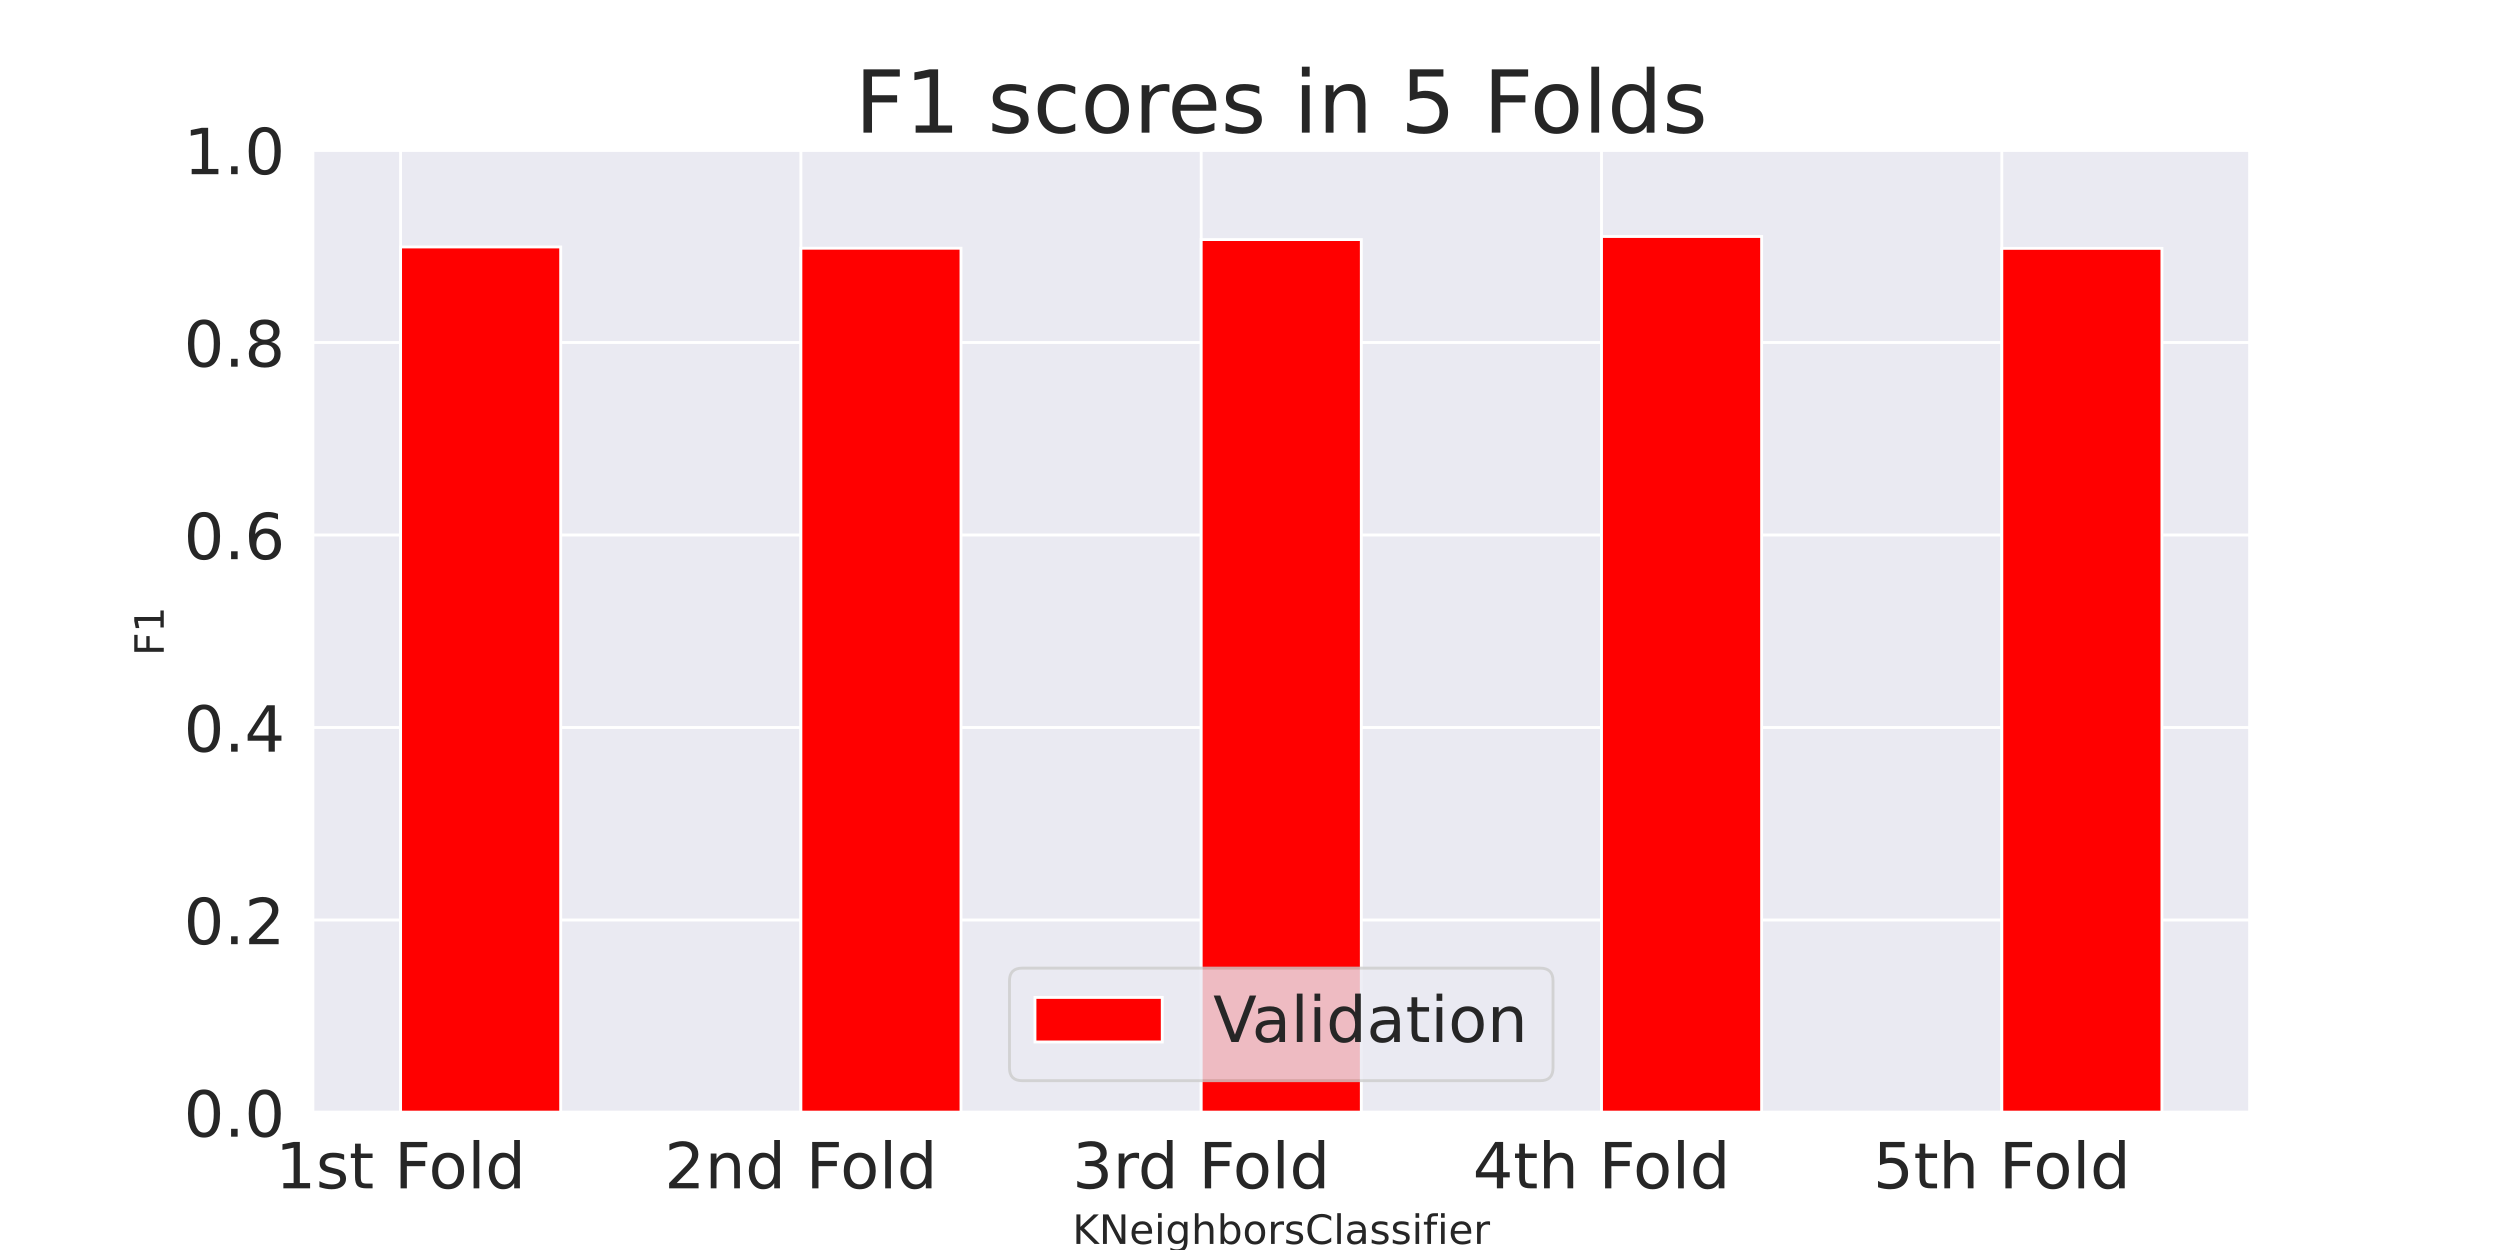
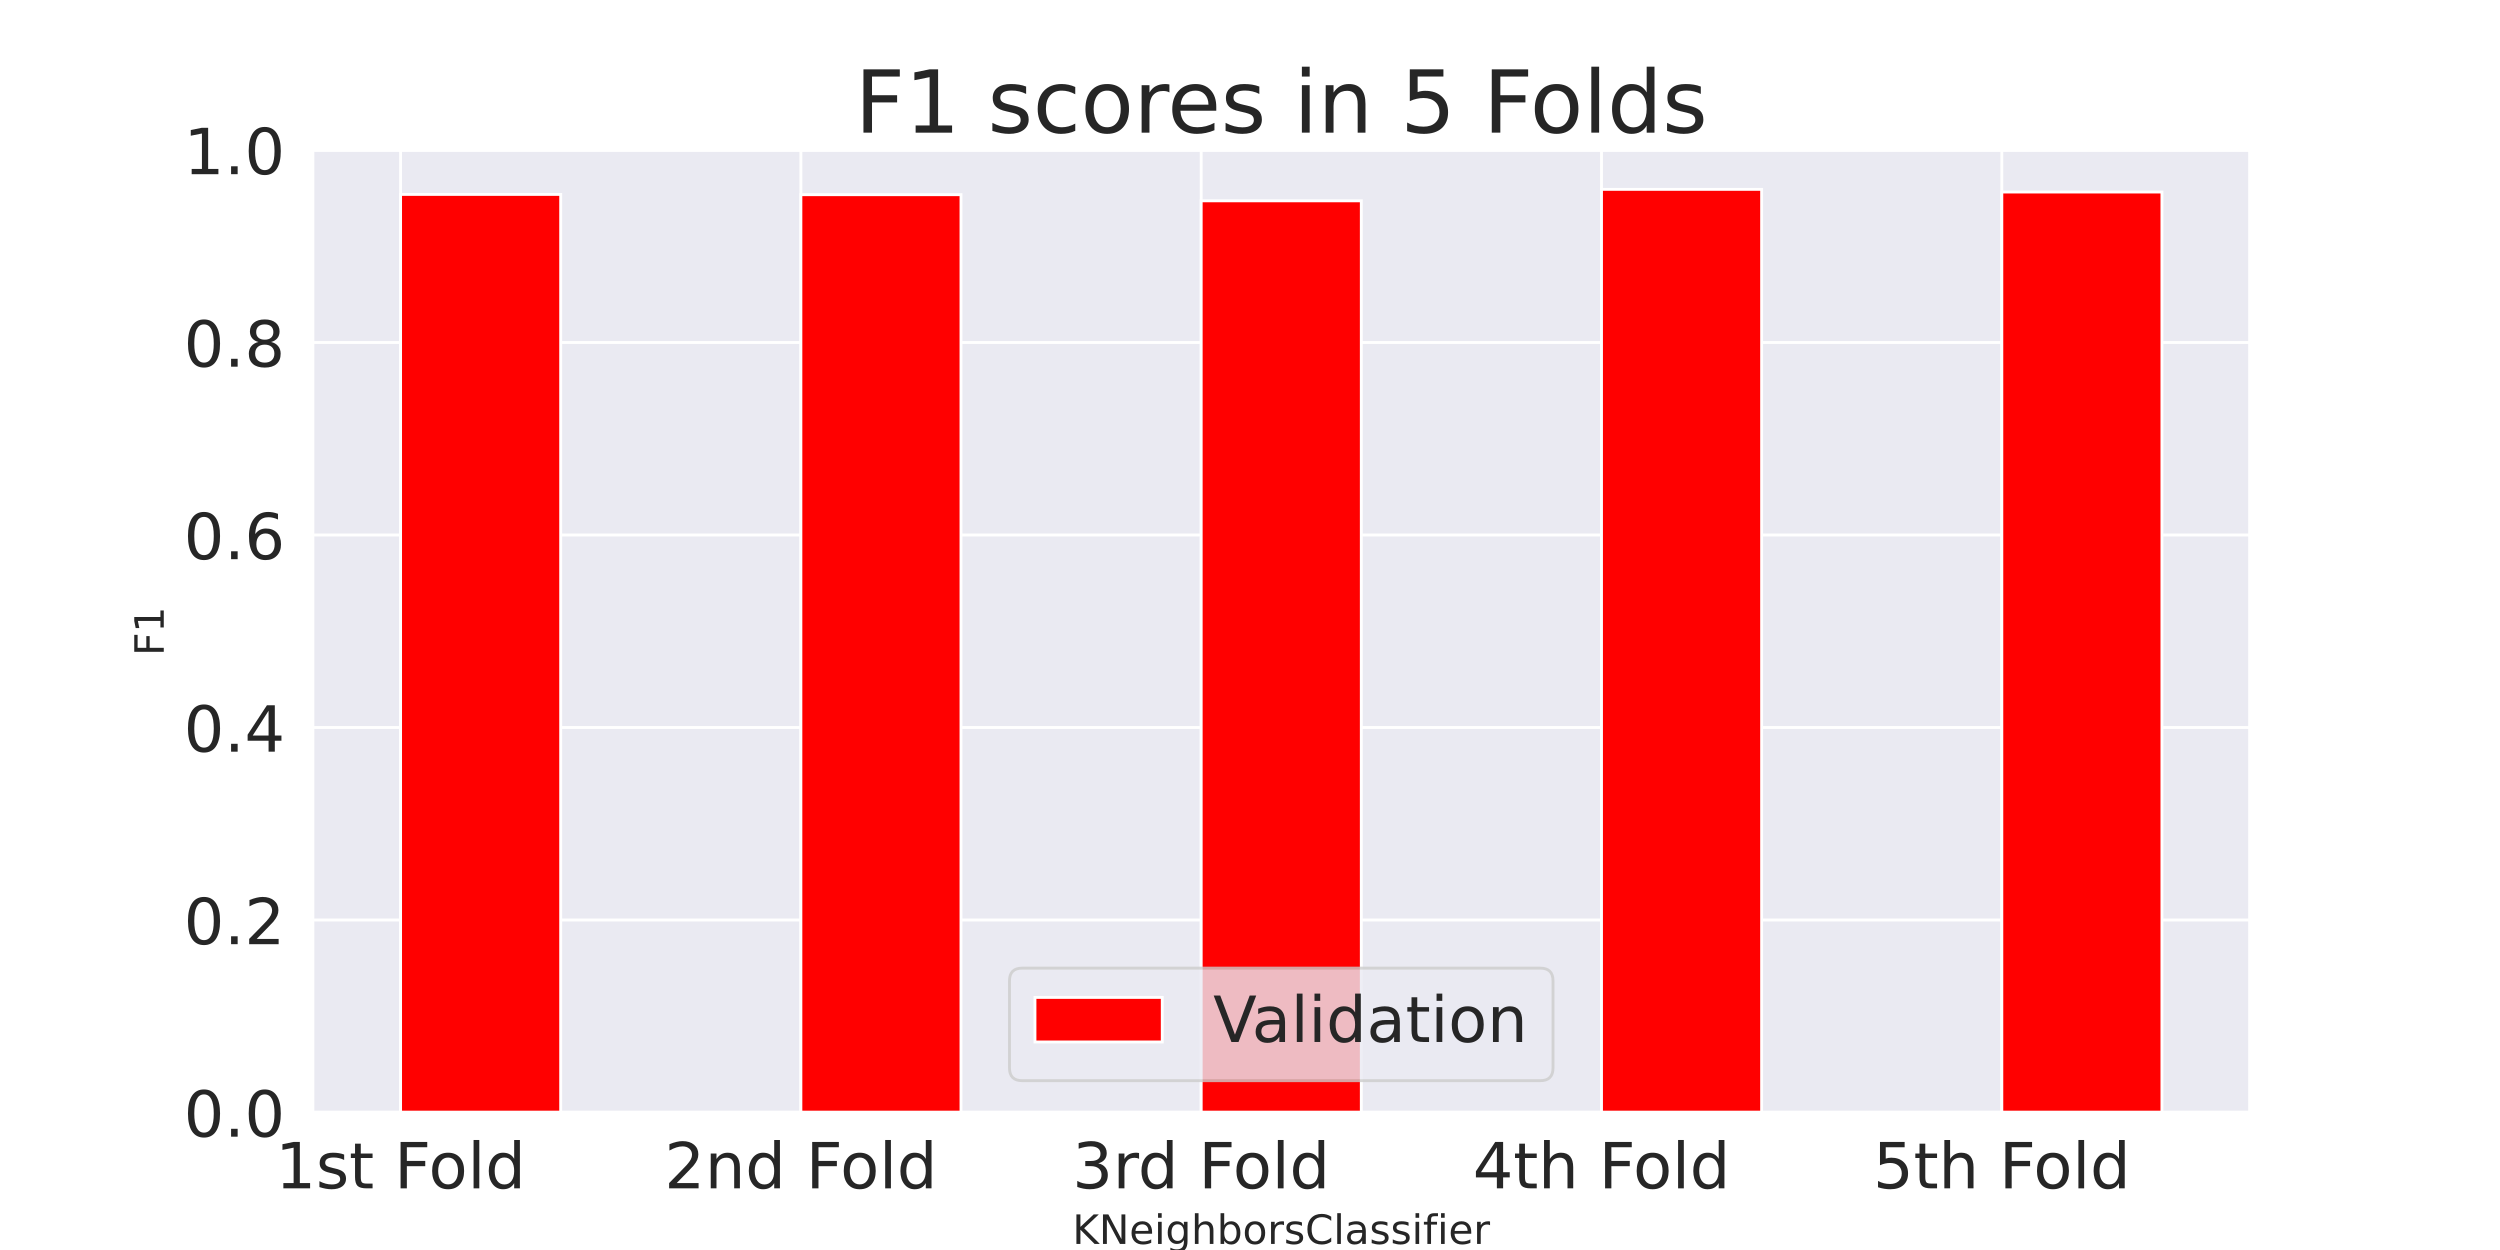
<svg xmlns="http://www.w3.org/2000/svg" xmlns:xlink="http://www.w3.org/1999/xlink" width="864pt" height="432pt" viewBox="0 0 864 432" version="1.1">
  <defs>
    <style type="text/css">*{stroke-linejoin: round; stroke-linecap: butt}</style>
  </defs>
  <g id="figure_1">
    <g id="patch_1">
      <path d="M 0 432  L 864 432  L 864 0  L 0 0  z " style="fill: #ffffff" />
    </g>
    <g id="axes_1">
      <g id="patch_2">
        <path d="M 108 384.48  L 777.6 384.48  L 777.6 51.84  L 108 51.84  z " style="fill: #eaeaf2" />
      </g>
      <g id="matplotlib.axis_1">
        <g id="xtick_1">
          <g id="line2d_1">
-             <path d="M 138.436 384.48  L 138.436 51.84  " clip-path="url(#p2ab55d22a5)" style="fill: none; stroke: #ffffff; stroke-linecap: round" />
+             <path d="M 138.436 384.48  L 138.436 51.84  " clip-path="url(#pcde333d548)" style="fill: none; stroke: #ffffff; stroke-linecap: round" />
          </g>
          <g id="text_1">
            <g style="fill: #262626" transform="translate(95.20121 410.6966) scale(0.22 -0.22)">
              <defs>
                <path id="DejaVuSans-31" d="M 794 531  L 1825 531  L 1825 4091  L 703 3866  L 703 4441  L 1819 4666  L 2450 4666  L 2450 531  L 3481 531  L 3481 0  L 794 0  L 794 531  z " transform="scale(0.015625)" />
                <path id="DejaVuSans-73" d="M 2834 3397  L 2834 2853  Q 2591 2978 2328 3040  Q 2066 3103 1784 3103  Q 1356 3103 1142 2972  Q 928 2841 928 2578  Q 928 2378 1081 2264  Q 1234 2150 1697 2047  L 1894 2003  Q 2506 1872 2764 1633  Q 3022 1394 3022 966  Q 3022 478 2636 193  Q 2250 -91 1575 -91  Q 1294 -91 989 -36  Q 684 19 347 128  L 347 722  Q 666 556 975 473  Q 1284 391 1588 391  Q 1994 391 2212 530  Q 2431 669 2431 922  Q 2431 1156 2273 1281  Q 2116 1406 1581 1522  L 1381 1569  Q 847 1681 609 1914  Q 372 2147 372 2553  Q 372 3047 722 3315  Q 1072 3584 1716 3584  Q 2034 3584 2315 3537  Q 2597 3491 2834 3397  z " transform="scale(0.015625)" />
                <path id="DejaVuSans-74" d="M 1172 4494  L 1172 3500  L 2356 3500  L 2356 3053  L 1172 3053  L 1172 1153  Q 1172 725 1289 603  Q 1406 481 1766 481  L 2356 481  L 2356 0  L 1766 0  Q 1100 0 847 248  Q 594 497 594 1153  L 594 3053  L 172 3053  L 172 3500  L 594 3500  L 594 4494  L 1172 4494  z " transform="scale(0.015625)" />
                <path id="DejaVuSans-20" transform="scale(0.015625)" />
                <path id="DejaVuSans-46" d="M 628 4666  L 3309 4666  L 3309 4134  L 1259 4134  L 1259 2759  L 3109 2759  L 3109 2228  L 1259 2228  L 1259 0  L 628 0  L 628 4666  z " transform="scale(0.015625)" />
                <path id="DejaVuSans-6f" d="M 1959 3097  Q 1497 3097 1228 2736  Q 959 2375 959 1747  Q 959 1119 1226 758  Q 1494 397 1959 397  Q 2419 397 2687 759  Q 2956 1122 2956 1747  Q 2956 2369 2687 2733  Q 2419 3097 1959 3097  z M 1959 3584  Q 2709 3584 3137 3096  Q 3566 2609 3566 1747  Q 3566 888 3137 398  Q 2709 -91 1959 -91  Q 1206 -91 779 398  Q 353 888 353 1747  Q 353 2609 779 3096  Q 1206 3584 1959 3584  z " transform="scale(0.015625)" />
                <path id="DejaVuSans-6c" d="M 603 4863  L 1178 4863  L 1178 0  L 603 0  L 603 4863  z " transform="scale(0.015625)" />
                <path id="DejaVuSans-64" d="M 2906 2969  L 2906 4863  L 3481 4863  L 3481 0  L 2906 0  L 2906 525  Q 2725 213 2448 61  Q 2172 -91 1784 -91  Q 1150 -91 751 415  Q 353 922 353 1747  Q 353 2572 751 3078  Q 1150 3584 1784 3584  Q 2172 3584 2448 3432  Q 2725 3281 2906 2969  z M 947 1747  Q 947 1113 1208 752  Q 1469 391 1925 391  Q 2381 391 2643 752  Q 2906 1113 2906 1747  Q 2906 2381 2643 2742  Q 2381 3103 1925 3103  Q 1469 3103 1208 2742  Q 947 2381 947 1747  z " transform="scale(0.015625)" />
              </defs>
              <use xlink:href="#DejaVuSans-31" />
              <use xlink:href="#DejaVuSans-73" x="63.623" />
              <use xlink:href="#DejaVuSans-74" x="115.723" />
              <use xlink:href="#DejaVuSans-20" x="154.932" />
              <use xlink:href="#DejaVuSans-46" x="186.719" />
              <use xlink:href="#DejaVuSans-6f" x="240.613" />
              <use xlink:href="#DejaVuSans-6c" x="301.795" />
              <use xlink:href="#DejaVuSans-64" x="329.578" />
            </g>
          </g>
        </g>
        <g id="xtick_2">
          <g id="line2d_2">
-             <path d="M 276.783 384.48  L 276.783 51.84  " clip-path="url(#p2ab55d22a5)" style="fill: none; stroke: #ffffff; stroke-linecap: round" />
+             <path d="M 276.783 384.48  L 276.783 51.84  " clip-path="url(#pcde333d548)" style="fill: none; stroke: #ffffff; stroke-linecap: round" />
          </g>
          <g id="text_2">
            <g style="fill: #262626" transform="translate(229.6364 410.6966) scale(0.22 -0.22)">
              <defs>
                <path id="DejaVuSans-32" d="M 1228 531  L 3431 531  L 3431 0  L 469 0  L 469 531  Q 828 903 1448 1529  Q 2069 2156 2228 2338  Q 2531 2678 2651 2914  Q 2772 3150 2772 3378  Q 2772 3750 2511 3984  Q 2250 4219 1831 4219  Q 1534 4219 1204 4116  Q 875 4013 500 3803  L 500 4441  Q 881 4594 1212 4672  Q 1544 4750 1819 4750  Q 2544 4750 2975 4387  Q 3406 4025 3406 3419  Q 3406 3131 3298 2873  Q 3191 2616 2906 2266  Q 2828 2175 2409 1742  Q 1991 1309 1228 531  z " transform="scale(0.015625)" />
                <path id="DejaVuSans-6e" d="M 3513 2113  L 3513 0  L 2938 0  L 2938 2094  Q 2938 2591 2744 2837  Q 2550 3084 2163 3084  Q 1697 3084 1428 2787  Q 1159 2491 1159 1978  L 1159 0  L 581 0  L 581 3500  L 1159 3500  L 1159 2956  Q 1366 3272 1645 3428  Q 1925 3584 2291 3584  Q 2894 3584 3203 3211  Q 3513 2838 3513 2113  z " transform="scale(0.015625)" />
              </defs>
              <use xlink:href="#DejaVuSans-32" />
              <use xlink:href="#DejaVuSans-6e" x="63.623" />
              <use xlink:href="#DejaVuSans-64" x="127.002" />
              <use xlink:href="#DejaVuSans-20" x="190.479" />
              <use xlink:href="#DejaVuSans-46" x="222.266" />
              <use xlink:href="#DejaVuSans-6f" x="276.16" />
              <use xlink:href="#DejaVuSans-6c" x="337.342" />
              <use xlink:href="#DejaVuSans-64" x="365.125" />
            </g>
          </g>
        </g>
        <g id="xtick_3">
          <g id="line2d_3">
-             <path d="M 415.131 384.48  L 415.131 51.84  " clip-path="url(#p2ab55d22a5)" style="fill: none; stroke: #ffffff; stroke-linecap: round" />
+             <path d="M 415.131 384.48  L 415.131 51.84  " clip-path="url(#pcde333d548)" style="fill: none; stroke: #ffffff; stroke-linecap: round" />
          </g>
          <g id="text_3">
            <g style="fill: #262626" transform="translate(370.6253 410.6966) scale(0.22 -0.22)">
              <defs>
                <path id="DejaVuSans-33" d="M 2597 2516  Q 3050 2419 3304 2112  Q 3559 1806 3559 1356  Q 3559 666 3084 287  Q 2609 -91 1734 -91  Q 1441 -91 1130 -33  Q 819 25 488 141  L 488 750  Q 750 597 1062 519  Q 1375 441 1716 441  Q 2309 441 2620 675  Q 2931 909 2931 1356  Q 2931 1769 2642 2001  Q 2353 2234 1838 2234  L 1294 2234  L 1294 2753  L 1863 2753  Q 2328 2753 2575 2939  Q 2822 3125 2822 3475  Q 2822 3834 2567 4026  Q 2313 4219 1838 4219  Q 1578 4219 1281 4162  Q 984 4106 628 3988  L 628 4550  Q 988 4650 1302 4700  Q 1616 4750 1894 4750  Q 2613 4750 3031 4423  Q 3450 4097 3450 3541  Q 3450 3153 3228 2886  Q 3006 2619 2597 2516  z " transform="scale(0.015625)" />
                <path id="DejaVuSans-72" d="M 2631 2963  Q 2534 3019 2420 3045  Q 2306 3072 2169 3072  Q 1681 3072 1420 2755  Q 1159 2438 1159 1844  L 1159 0  L 581 0  L 581 3500  L 1159 3500  L 1159 2956  Q 1341 3275 1631 3429  Q 1922 3584 2338 3584  Q 2397 3584 2469 3576  Q 2541 3569 2628 3553  L 2631 2963  z " transform="scale(0.015625)" />
              </defs>
              <use xlink:href="#DejaVuSans-33" />
              <use xlink:href="#DejaVuSans-72" x="63.623" />
              <use xlink:href="#DejaVuSans-64" x="102.986" />
              <use xlink:href="#DejaVuSans-20" x="166.463" />
              <use xlink:href="#DejaVuSans-46" x="198.25" />
              <use xlink:href="#DejaVuSans-6f" x="252.145" />
              <use xlink:href="#DejaVuSans-6c" x="313.326" />
              <use xlink:href="#DejaVuSans-64" x="341.109" />
            </g>
          </g>
        </g>
        <g id="xtick_4">
          <g id="line2d_4">
-             <path d="M 553.478 384.48  L 553.478 51.84  " clip-path="url(#p2ab55d22a5)" style="fill: none; stroke: #ffffff; stroke-linecap: round" />
+             <path d="M 553.478 384.48  L 553.478 51.84  " clip-path="url(#pcde333d548)" style="fill: none; stroke: #ffffff; stroke-linecap: round" />
          </g>
          <g id="text_4">
            <g style="fill: #262626" transform="translate(509.0016 410.6966) scale(0.22 -0.22)">
              <defs>
                <path id="DejaVuSans-34" d="M 2419 4116  L 825 1625  L 2419 1625  L 2419 4116  z M 2253 4666  L 3047 4666  L 3047 1625  L 3713 1625  L 3713 1100  L 3047 1100  L 3047 0  L 2419 0  L 2419 1100  L 313 1100  L 313 1709  L 2253 4666  z " transform="scale(0.015625)" />
                <path id="DejaVuSans-68" d="M 3513 2113  L 3513 0  L 2938 0  L 2938 2094  Q 2938 2591 2744 2837  Q 2550 3084 2163 3084  Q 1697 3084 1428 2787  Q 1159 2491 1159 1978  L 1159 0  L 581 0  L 581 4863  L 1159 4863  L 1159 2956  Q 1366 3272 1645 3428  Q 1925 3584 2291 3584  Q 2894 3584 3203 3211  Q 3513 2838 3513 2113  z " transform="scale(0.015625)" />
              </defs>
              <use xlink:href="#DejaVuSans-34" />
              <use xlink:href="#DejaVuSans-74" x="63.623" />
              <use xlink:href="#DejaVuSans-68" x="102.832" />
              <use xlink:href="#DejaVuSans-20" x="166.211" />
              <use xlink:href="#DejaVuSans-46" x="197.998" />
              <use xlink:href="#DejaVuSans-6f" x="251.893" />
              <use xlink:href="#DejaVuSans-6c" x="313.074" />
              <use xlink:href="#DejaVuSans-64" x="340.857" />
            </g>
          </g>
        </g>
        <g id="xtick_5">
          <g id="line2d_5">
-             <path d="M 691.825 384.48  L 691.825 51.84  " clip-path="url(#p2ab55d22a5)" style="fill: none; stroke: #ffffff; stroke-linecap: round" />
+             <path d="M 691.825 384.48  L 691.825 51.84  " clip-path="url(#pcde333d548)" style="fill: none; stroke: #ffffff; stroke-linecap: round" />
          </g>
          <g id="text_5">
            <g style="fill: #262626" transform="translate(647.3487 410.6966) scale(0.22 -0.22)">
              <defs>
                <path id="DejaVuSans-35" d="M 691 4666  L 3169 4666  L 3169 4134  L 1269 4134  L 1269 2991  Q 1406 3038 1543 3061  Q 1681 3084 1819 3084  Q 2600 3084 3056 2656  Q 3513 2228 3513 1497  Q 3513 744 3044 326  Q 2575 -91 1722 -91  Q 1428 -91 1123 -41  Q 819 9 494 109  L 494 744  Q 775 591 1075 516  Q 1375 441 1709 441  Q 2250 441 2565 725  Q 2881 1009 2881 1497  Q 2881 1984 2565 2268  Q 2250 2553 1709 2553  Q 1456 2553 1204 2497  Q 953 2441 691 2322  L 691 4666  z " transform="scale(0.015625)" />
              </defs>
              <use xlink:href="#DejaVuSans-35" />
              <use xlink:href="#DejaVuSans-74" x="63.623" />
              <use xlink:href="#DejaVuSans-68" x="102.832" />
              <use xlink:href="#DejaVuSans-20" x="166.211" />
              <use xlink:href="#DejaVuSans-46" x="197.998" />
              <use xlink:href="#DejaVuSans-6f" x="251.893" />
              <use xlink:href="#DejaVuSans-6c" x="313.074" />
              <use xlink:href="#DejaVuSans-64" x="340.857" />
            </g>
          </g>
        </g>
        <g id="text_6">
          <g style="fill: #262626" transform="translate(370.6355 429.9097) scale(0.14 -0.14)">
            <defs>
              <path id="DejaVuSans-4b" d="M 628 4666  L 1259 4666  L 1259 2694  L 3353 4666  L 4166 4666  L 1850 2491  L 4331 0  L 3500 0  L 1259 2247  L 1259 0  L 628 0  L 628 4666  z " transform="scale(0.015625)" />
              <path id="DejaVuSans-4e" d="M 628 4666  L 1478 4666  L 3547 763  L 3547 4666  L 4159 4666  L 4159 0  L 3309 0  L 1241 3903  L 1241 0  L 628 0  L 628 4666  z " transform="scale(0.015625)" />
              <path id="DejaVuSans-65" d="M 3597 1894  L 3597 1613  L 953 1613  Q 991 1019 1311 708  Q 1631 397 2203 397  Q 2534 397 2845 478  Q 3156 559 3463 722  L 3463 178  Q 3153 47 2828 -22  Q 2503 -91 2169 -91  Q 1331 -91 842 396  Q 353 884 353 1716  Q 353 2575 817 3079  Q 1281 3584 2069 3584  Q 2775 3584 3186 3129  Q 3597 2675 3597 1894  z M 3022 2063  Q 3016 2534 2758 2815  Q 2500 3097 2075 3097  Q 1594 3097 1305 2825  Q 1016 2553 972 2059  L 3022 2063  z " transform="scale(0.015625)" />
              <path id="DejaVuSans-69" d="M 603 3500  L 1178 3500  L 1178 0  L 603 0  L 603 3500  z M 603 4863  L 1178 4863  L 1178 4134  L 603 4134  L 603 4863  z " transform="scale(0.015625)" />
              <path id="DejaVuSans-67" d="M 2906 1791  Q 2906 2416 2648 2759  Q 2391 3103 1925 3103  Q 1463 3103 1205 2759  Q 947 2416 947 1791  Q 947 1169 1205 825  Q 1463 481 1925 481  Q 2391 481 2648 825  Q 2906 1169 2906 1791  z M 3481 434  Q 3481 -459 3084 -895  Q 2688 -1331 1869 -1331  Q 1566 -1331 1297 -1286  Q 1028 -1241 775 -1147  L 775 -588  Q 1028 -725 1275 -790  Q 1522 -856 1778 -856  Q 2344 -856 2625 -561  Q 2906 -266 2906 331  L 2906 616  Q 2728 306 2450 153  Q 2172 0 1784 0  Q 1141 0 747 490  Q 353 981 353 1791  Q 353 2603 747 3093  Q 1141 3584 1784 3584  Q 2172 3584 2450 3431  Q 2728 3278 2906 2969  L 2906 3500  L 3481 3500  L 3481 434  z " transform="scale(0.015625)" />
              <path id="DejaVuSans-62" d="M 3116 1747  Q 3116 2381 2855 2742  Q 2594 3103 2138 3103  Q 1681 3103 1420 2742  Q 1159 2381 1159 1747  Q 1159 1113 1420 752  Q 1681 391 2138 391  Q 2594 391 2855 752  Q 3116 1113 3116 1747  z M 1159 2969  Q 1341 3281 1617 3432  Q 1894 3584 2278 3584  Q 2916 3584 3314 3078  Q 3713 2572 3713 1747  Q 3713 922 3314 415  Q 2916 -91 2278 -91  Q 1894 -91 1617 61  Q 1341 213 1159 525  L 1159 0  L 581 0  L 581 4863  L 1159 4863  L 1159 2969  z " transform="scale(0.015625)" />
              <path id="DejaVuSans-43" d="M 4122 4306  L 4122 3641  Q 3803 3938 3442 4084  Q 3081 4231 2675 4231  Q 1875 4231 1450 3742  Q 1025 3253 1025 2328  Q 1025 1406 1450 917  Q 1875 428 2675 428  Q 3081 428 3442 575  Q 3803 722 4122 1019  L 4122 359  Q 3791 134 3420 21  Q 3050 -91 2638 -91  Q 1578 -91 968 557  Q 359 1206 359 2328  Q 359 3453 968 4101  Q 1578 4750 2638 4750  Q 3056 4750 3426 4639  Q 3797 4528 4122 4306  z " transform="scale(0.015625)" />
              <path id="DejaVuSans-61" d="M 2194 1759  Q 1497 1759 1228 1600  Q 959 1441 959 1056  Q 959 750 1161 570  Q 1363 391 1709 391  Q 2188 391 2477 730  Q 2766 1069 2766 1631  L 2766 1759  L 2194 1759  z M 3341 1997  L 3341 0  L 2766 0  L 2766 531  Q 2569 213 2275 61  Q 1981 -91 1556 -91  Q 1019 -91 701 211  Q 384 513 384 1019  Q 384 1609 779 1909  Q 1175 2209 1959 2209  L 2766 2209  L 2766 2266  Q 2766 2663 2505 2880  Q 2244 3097 1772 3097  Q 1472 3097 1187 3025  Q 903 2953 641 2809  L 641 3341  Q 956 3463 1253 3523  Q 1550 3584 1831 3584  Q 2591 3584 2966 3190  Q 3341 2797 3341 1997  z " transform="scale(0.015625)" />
              <path id="DejaVuSans-66" d="M 2375 4863  L 2375 4384  L 1825 4384  Q 1516 4384 1395 4259  Q 1275 4134 1275 3809  L 1275 3500  L 2222 3500  L 2222 3053  L 1275 3053  L 1275 0  L 697 0  L 697 3053  L 147 3053  L 147 3500  L 697 3500  L 697 3744  Q 697 4328 969 4595  Q 1241 4863 1831 4863  L 2375 4863  z " transform="scale(0.015625)" />
            </defs>
            <use xlink:href="#DejaVuSans-4b" />
            <use xlink:href="#DejaVuSans-4e" x="65.576" />
            <use xlink:href="#DejaVuSans-65" x="140.381" />
            <use xlink:href="#DejaVuSans-69" x="201.904" />
            <use xlink:href="#DejaVuSans-67" x="229.688" />
            <use xlink:href="#DejaVuSans-68" x="293.164" />
            <use xlink:href="#DejaVuSans-62" x="356.543" />
            <use xlink:href="#DejaVuSans-6f" x="420.02" />
            <use xlink:href="#DejaVuSans-72" x="481.201" />
            <use xlink:href="#DejaVuSans-73" x="522.314" />
            <use xlink:href="#DejaVuSans-43" x="574.414" />
            <use xlink:href="#DejaVuSans-6c" x="644.238" />
            <use xlink:href="#DejaVuSans-61" x="672.021" />
            <use xlink:href="#DejaVuSans-73" x="733.301" />
            <use xlink:href="#DejaVuSans-73" x="785.4" />
            <use xlink:href="#DejaVuSans-69" x="837.5" />
            <use xlink:href="#DejaVuSans-66" x="865.283" />
            <use xlink:href="#DejaVuSans-69" x="900.488" />
            <use xlink:href="#DejaVuSans-65" x="928.271" />
            <use xlink:href="#DejaVuSans-72" x="989.795" />
          </g>
        </g>
      </g>
      <g id="matplotlib.axis_2">
        <g id="ytick_1">
          <g id="line2d_6">
-             <path d="M 108 384.48  L 777.6 384.48  " clip-path="url(#p2ab55d22a5)" style="fill: none; stroke: #ffffff; stroke-linecap: round" />
+             <path d="M 108 384.48  L 777.6 384.48  " clip-path="url(#pcde333d548)" style="fill: none; stroke: #ffffff; stroke-linecap: round" />
          </g>
          <g id="text_7">
            <g style="fill: #262626" transform="translate(63.51313 392.8383) scale(0.22 -0.22)">
              <defs>
                <path id="DejaVuSans-30" d="M 2034 4250  Q 1547 4250 1301 3770  Q 1056 3291 1056 2328  Q 1056 1369 1301 889  Q 1547 409 2034 409  Q 2525 409 2770 889  Q 3016 1369 3016 2328  Q 3016 3291 2770 3770  Q 2525 4250 2034 4250  z M 2034 4750  Q 2819 4750 3233 4129  Q 3647 3509 3647 2328  Q 3647 1150 3233 529  Q 2819 -91 2034 -91  Q 1250 -91 836 529  Q 422 1150 422 2328  Q 422 3509 836 4129  Q 1250 4750 2034 4750  z " transform="scale(0.015625)" />
                <path id="DejaVuSans-2e" d="M 684 794  L 1344 794  L 1344 0  L 684 0  L 684 794  z " transform="scale(0.015625)" />
              </defs>
              <use xlink:href="#DejaVuSans-30" />
              <use xlink:href="#DejaVuSans-2e" x="63.623" />
              <use xlink:href="#DejaVuSans-30" x="95.41" />
            </g>
          </g>
        </g>
        <g id="ytick_2">
          <g id="line2d_7">
-             <path d="M 108 317.952  L 777.6 317.952  " clip-path="url(#p2ab55d22a5)" style="fill: none; stroke: #ffffff; stroke-linecap: round" />
+             <path d="M 108 317.952  L 777.6 317.952  " clip-path="url(#pcde333d548)" style="fill: none; stroke: #ffffff; stroke-linecap: round" />
          </g>
          <g id="text_8">
            <g style="fill: #262626" transform="translate(63.51313 326.3103) scale(0.22 -0.22)">
              <use xlink:href="#DejaVuSans-30" />
              <use xlink:href="#DejaVuSans-2e" x="63.623" />
              <use xlink:href="#DejaVuSans-32" x="95.41" />
            </g>
          </g>
        </g>
        <g id="ytick_3">
          <g id="line2d_8">
-             <path d="M 108 251.424  L 777.6 251.424  " clip-path="url(#p2ab55d22a5)" style="fill: none; stroke: #ffffff; stroke-linecap: round" />
+             <path d="M 108 251.424  L 777.6 251.424  " clip-path="url(#pcde333d548)" style="fill: none; stroke: #ffffff; stroke-linecap: round" />
          </g>
          <g id="text_9">
            <g style="fill: #262626" transform="translate(63.51313 259.7823) scale(0.22 -0.22)">
              <use xlink:href="#DejaVuSans-30" />
              <use xlink:href="#DejaVuSans-2e" x="63.623" />
              <use xlink:href="#DejaVuSans-34" x="95.41" />
            </g>
          </g>
        </g>
        <g id="ytick_4">
          <g id="line2d_9">
-             <path d="M 108 184.896  L 777.6 184.896  " clip-path="url(#p2ab55d22a5)" style="fill: none; stroke: #ffffff; stroke-linecap: round" />
+             <path d="M 108 184.896  L 777.6 184.896  " clip-path="url(#pcde333d548)" style="fill: none; stroke: #ffffff; stroke-linecap: round" />
          </g>
          <g id="text_10">
            <g style="fill: #262626" transform="translate(63.51313 193.2543) scale(0.22 -0.22)">
              <defs>
                <path id="DejaVuSans-36" d="M 2113 2584  Q 1688 2584 1439 2293  Q 1191 2003 1191 1497  Q 1191 994 1439 701  Q 1688 409 2113 409  Q 2538 409 2786 701  Q 3034 994 3034 1497  Q 3034 2003 2786 2293  Q 2538 2584 2113 2584  z M 3366 4563  L 3366 3988  Q 3128 4100 2886 4159  Q 2644 4219 2406 4219  Q 1781 4219 1451 3797  Q 1122 3375 1075 2522  Q 1259 2794 1537 2939  Q 1816 3084 2150 3084  Q 2853 3084 3261 2657  Q 3669 2231 3669 1497  Q 3669 778 3244 343  Q 2819 -91 2113 -91  Q 1303 -91 875 529  Q 447 1150 447 2328  Q 447 3434 972 4092  Q 1497 4750 2381 4750  Q 2619 4750 2861 4703  Q 3103 4656 3366 4563  z " transform="scale(0.015625)" />
              </defs>
              <use xlink:href="#DejaVuSans-30" />
              <use xlink:href="#DejaVuSans-2e" x="63.623" />
              <use xlink:href="#DejaVuSans-36" x="95.41" />
            </g>
          </g>
        </g>
        <g id="ytick_5">
          <g id="line2d_10">
-             <path d="M 108 118.368  L 777.6 118.368  " clip-path="url(#p2ab55d22a5)" style="fill: none; stroke: #ffffff; stroke-linecap: round" />
+             <path d="M 108 118.368  L 777.6 118.368  " clip-path="url(#pcde333d548)" style="fill: none; stroke: #ffffff; stroke-linecap: round" />
          </g>
          <g id="text_11">
            <g style="fill: #262626" transform="translate(63.51313 126.7263) scale(0.22 -0.22)">
              <defs>
                <path id="DejaVuSans-38" d="M 2034 2216  Q 1584 2216 1326 1975  Q 1069 1734 1069 1313  Q 1069 891 1326 650  Q 1584 409 2034 409  Q 2484 409 2743 651  Q 3003 894 3003 1313  Q 3003 1734 2745 1975  Q 2488 2216 2034 2216  z M 1403 2484  Q 997 2584 770 2862  Q 544 3141 544 3541  Q 544 4100 942 4425  Q 1341 4750 2034 4750  Q 2731 4750 3128 4425  Q 3525 4100 3525 3541  Q 3525 3141 3298 2862  Q 3072 2584 2669 2484  Q 3125 2378 3379 2068  Q 3634 1759 3634 1313  Q 3634 634 3220 271  Q 2806 -91 2034 -91  Q 1263 -91 848 271  Q 434 634 434 1313  Q 434 1759 690 2068  Q 947 2378 1403 2484  z M 1172 3481  Q 1172 3119 1398 2916  Q 1625 2713 2034 2713  Q 2441 2713 2670 2916  Q 2900 3119 2900 3481  Q 2900 3844 2670 4047  Q 2441 4250 2034 4250  Q 1625 4250 1398 4047  Q 1172 3844 1172 3481  z " transform="scale(0.015625)" />
              </defs>
              <use xlink:href="#DejaVuSans-30" />
              <use xlink:href="#DejaVuSans-2e" x="63.623" />
              <use xlink:href="#DejaVuSans-38" x="95.41" />
            </g>
          </g>
        </g>
        <g id="ytick_6">
          <g id="line2d_11">
-             <path d="M 108 51.84  L 777.6 51.84  " clip-path="url(#p2ab55d22a5)" style="fill: none; stroke: #ffffff; stroke-linecap: round" />
+             <path d="M 108 51.84  L 777.6 51.84  " clip-path="url(#pcde333d548)" style="fill: none; stroke: #ffffff; stroke-linecap: round" />
          </g>
          <g id="text_12">
            <g style="fill: #262626" transform="translate(63.51313 60.19828) scale(0.22 -0.22)">
              <use xlink:href="#DejaVuSans-31" />
              <use xlink:href="#DejaVuSans-2e" x="63.623" />
              <use xlink:href="#DejaVuSans-30" x="95.41" />
            </g>
          </g>
        </g>
        <g id="text_13">
          <g style="fill: #262626" transform="translate(56.60156 226.6398) rotate(-90) scale(0.14 -0.14)">
            <use xlink:href="#DejaVuSans-46" />
            <use xlink:href="#DejaVuSans-31" x="57.52" />
          </g>
        </g>
      </g>
      <g id="patch_3">
-         <path d="M 138.436 384.48  L 193.775 384.48  L 193.775 85.35  L 138.436 85.35  z " clip-path="url(#p2ab55d22a5)" style="fill: #ff0000; stroke: #ffffff; stroke-linejoin: miter" />
+         <path d="M 138.436 384.48  L 193.775 384.48  L 193.775 67.201  L 138.436 67.201  z " clip-path="url(#pcde333d548)" style="fill: #ff0000; stroke: #ffffff; stroke-linejoin: miter" />
      </g>
      <g id="patch_4">
-         <path d="M 276.783 384.48  L 332.122 384.48  L 332.122 85.793  L 276.783 85.793  z " clip-path="url(#p2ab55d22a5)" style="fill: #ff0000; stroke: #ffffff; stroke-linejoin: miter" />
+         <path d="M 276.783 384.48  L 332.122 384.48  L 332.122 67.274  L 276.783 67.274  z " clip-path="url(#pcde333d548)" style="fill: #ff0000; stroke: #ffffff; stroke-linejoin: miter" />
      </g>
      <g id="patch_5">
-         <path d="M 415.131 384.48  L 470.469 384.48  L 470.469 82.791  L 415.131 82.791  z " clip-path="url(#p2ab55d22a5)" style="fill: #ff0000; stroke: #ffffff; stroke-linejoin: miter" />
+         <path d="M 415.131 384.48  L 470.469 384.48  L 470.469 69.398  L 415.131 69.398  z " clip-path="url(#pcde333d548)" style="fill: #ff0000; stroke: #ffffff; stroke-linejoin: miter" />
      </g>
      <g id="patch_6">
-         <path d="M 553.478 384.48  L 608.817 384.48  L 608.817 81.728  L 553.478 81.728  z " clip-path="url(#p2ab55d22a5)" style="fill: #ff0000; stroke: #ffffff; stroke-linejoin: miter" />
+         <path d="M 553.478 384.48  L 608.817 384.48  L 608.817 65.448  L 553.478 65.448  z " clip-path="url(#pcde333d548)" style="fill: #ff0000; stroke: #ffffff; stroke-linejoin: miter" />
      </g>
      <g id="patch_7">
-         <path d="M 691.825 384.48  L 747.164 384.48  L 747.164 85.833  L 691.825 85.833  z " clip-path="url(#p2ab55d22a5)" style="fill: #ff0000; stroke: #ffffff; stroke-linejoin: miter" />
+         <path d="M 691.825 384.48  L 747.164 384.48  L 747.164 66.366  L 691.825 66.366  z " clip-path="url(#pcde333d548)" style="fill: #ff0000; stroke: #ffffff; stroke-linejoin: miter" />
      </g>
      <g id="patch_8">
        <path d="M 108 384.48  L 108 51.84  " style="fill: none; stroke: #ffffff; stroke-width: 1.25; stroke-linejoin: miter; stroke-linecap: square" />
      </g>
      <g id="patch_9">
        <path d="M 777.6 384.48  L 777.6 51.84  " style="fill: none; stroke: #ffffff; stroke-width: 1.25; stroke-linejoin: miter; stroke-linecap: square" />
      </g>
      <g id="patch_10">
        <path d="M 108 384.48  L 777.6 384.48  " style="fill: none; stroke: #ffffff; stroke-width: 1.25; stroke-linejoin: miter; stroke-linecap: square" />
      </g>
      <g id="patch_11">
        <path d="M 108 51.84  L 777.6 51.84  " style="fill: none; stroke: #ffffff; stroke-width: 1.25; stroke-linejoin: miter; stroke-linecap: square" />
      </g>
      <g id="text_14">
        <g style="fill: #262626" transform="translate(295.4648 45.84) scale(0.3 -0.3)">
          <defs>
            <path id="DejaVuSans-63" d="M 3122 3366  L 3122 2828  Q 2878 2963 2633 3030  Q 2388 3097 2138 3097  Q 1578 3097 1268 2742  Q 959 2388 959 1747  Q 959 1106 1268 751  Q 1578 397 2138 397  Q 2388 397 2633 464  Q 2878 531 3122 666  L 3122 134  Q 2881 22 2623 -34  Q 2366 -91 2075 -91  Q 1284 -91 818 406  Q 353 903 353 1747  Q 353 2603 823 3093  Q 1294 3584 2113 3584  Q 2378 3584 2631 3529  Q 2884 3475 3122 3366  z " transform="scale(0.015625)" />
          </defs>
          <use xlink:href="#DejaVuSans-46" />
          <use xlink:href="#DejaVuSans-31" x="57.52" />
          <use xlink:href="#DejaVuSans-20" x="121.143" />
          <use xlink:href="#DejaVuSans-73" x="152.93" />
          <use xlink:href="#DejaVuSans-63" x="205.029" />
          <use xlink:href="#DejaVuSans-6f" x="260.01" />
          <use xlink:href="#DejaVuSans-72" x="321.191" />
          <use xlink:href="#DejaVuSans-65" x="360.055" />
          <use xlink:href="#DejaVuSans-73" x="421.578" />
          <use xlink:href="#DejaVuSans-20" x="473.678" />
          <use xlink:href="#DejaVuSans-69" x="505.465" />
          <use xlink:href="#DejaVuSans-6e" x="533.248" />
          <use xlink:href="#DejaVuSans-20" x="596.627" />
          <use xlink:href="#DejaVuSans-35" x="628.414" />
          <use xlink:href="#DejaVuSans-20" x="692.037" />
          <use xlink:href="#DejaVuSans-46" x="723.824" />
          <use xlink:href="#DejaVuSans-6f" x="777.719" />
          <use xlink:href="#DejaVuSans-6c" x="838.9" />
          <use xlink:href="#DejaVuSans-64" x="866.684" />
          <use xlink:href="#DejaVuSans-73" x="930.16" />
        </g>
      </g>
      <g id="legend_1">
        <g id="patch_12">
          <path d="M 353.281 373.48  L 532.319 373.48  Q 536.719 373.48 536.719 369.08  L 536.719 338.988  Q 536.719 334.588 532.319 334.588  L 353.281 334.588  Q 348.881 334.588 348.881 338.988  L 348.881 369.08  Q 348.881 373.48 353.281 373.48  z " style="fill: #eaeaf2; opacity: 0.8; stroke: #cccccc; stroke-linejoin: miter" />
        </g>
        <g id="patch_13">
          <path d="M 357.681 360.105  L 401.681 360.105  L 401.681 344.705  L 357.681 344.705  z " style="fill: #ff0000; stroke: #ffffff; stroke-linejoin: miter" />
        </g>
        <g id="text_15">
          <g style="fill: #262626" transform="translate(419.2806 360.1047) scale(0.22 -0.22)">
            <defs>
              <path id="DejaVuSans-56" d="M 1831 0  L 50 4666  L 709 4666  L 2188 738  L 3669 4666  L 4325 4666  L 2547 0  L 1831 0  z " transform="scale(0.015625)" />
            </defs>
            <use xlink:href="#DejaVuSans-56" />
            <use xlink:href="#DejaVuSans-61" x="60.658" />
            <use xlink:href="#DejaVuSans-6c" x="121.938" />
            <use xlink:href="#DejaVuSans-69" x="149.721" />
            <use xlink:href="#DejaVuSans-64" x="177.504" />
            <use xlink:href="#DejaVuSans-61" x="240.98" />
            <use xlink:href="#DejaVuSans-74" x="302.26" />
            <use xlink:href="#DejaVuSans-69" x="341.469" />
            <use xlink:href="#DejaVuSans-6f" x="369.252" />
            <use xlink:href="#DejaVuSans-6e" x="430.434" />
          </g>
        </g>
      </g>
    </g>
  </g>
  <defs>
-     <clipPath id="p2ab55d22a5">
+     <clipPath id="pcde333d548">
      <rect x="108" y="51.84" width="669.6" height="332.64" />
    </clipPath>
  </defs>
</svg>
